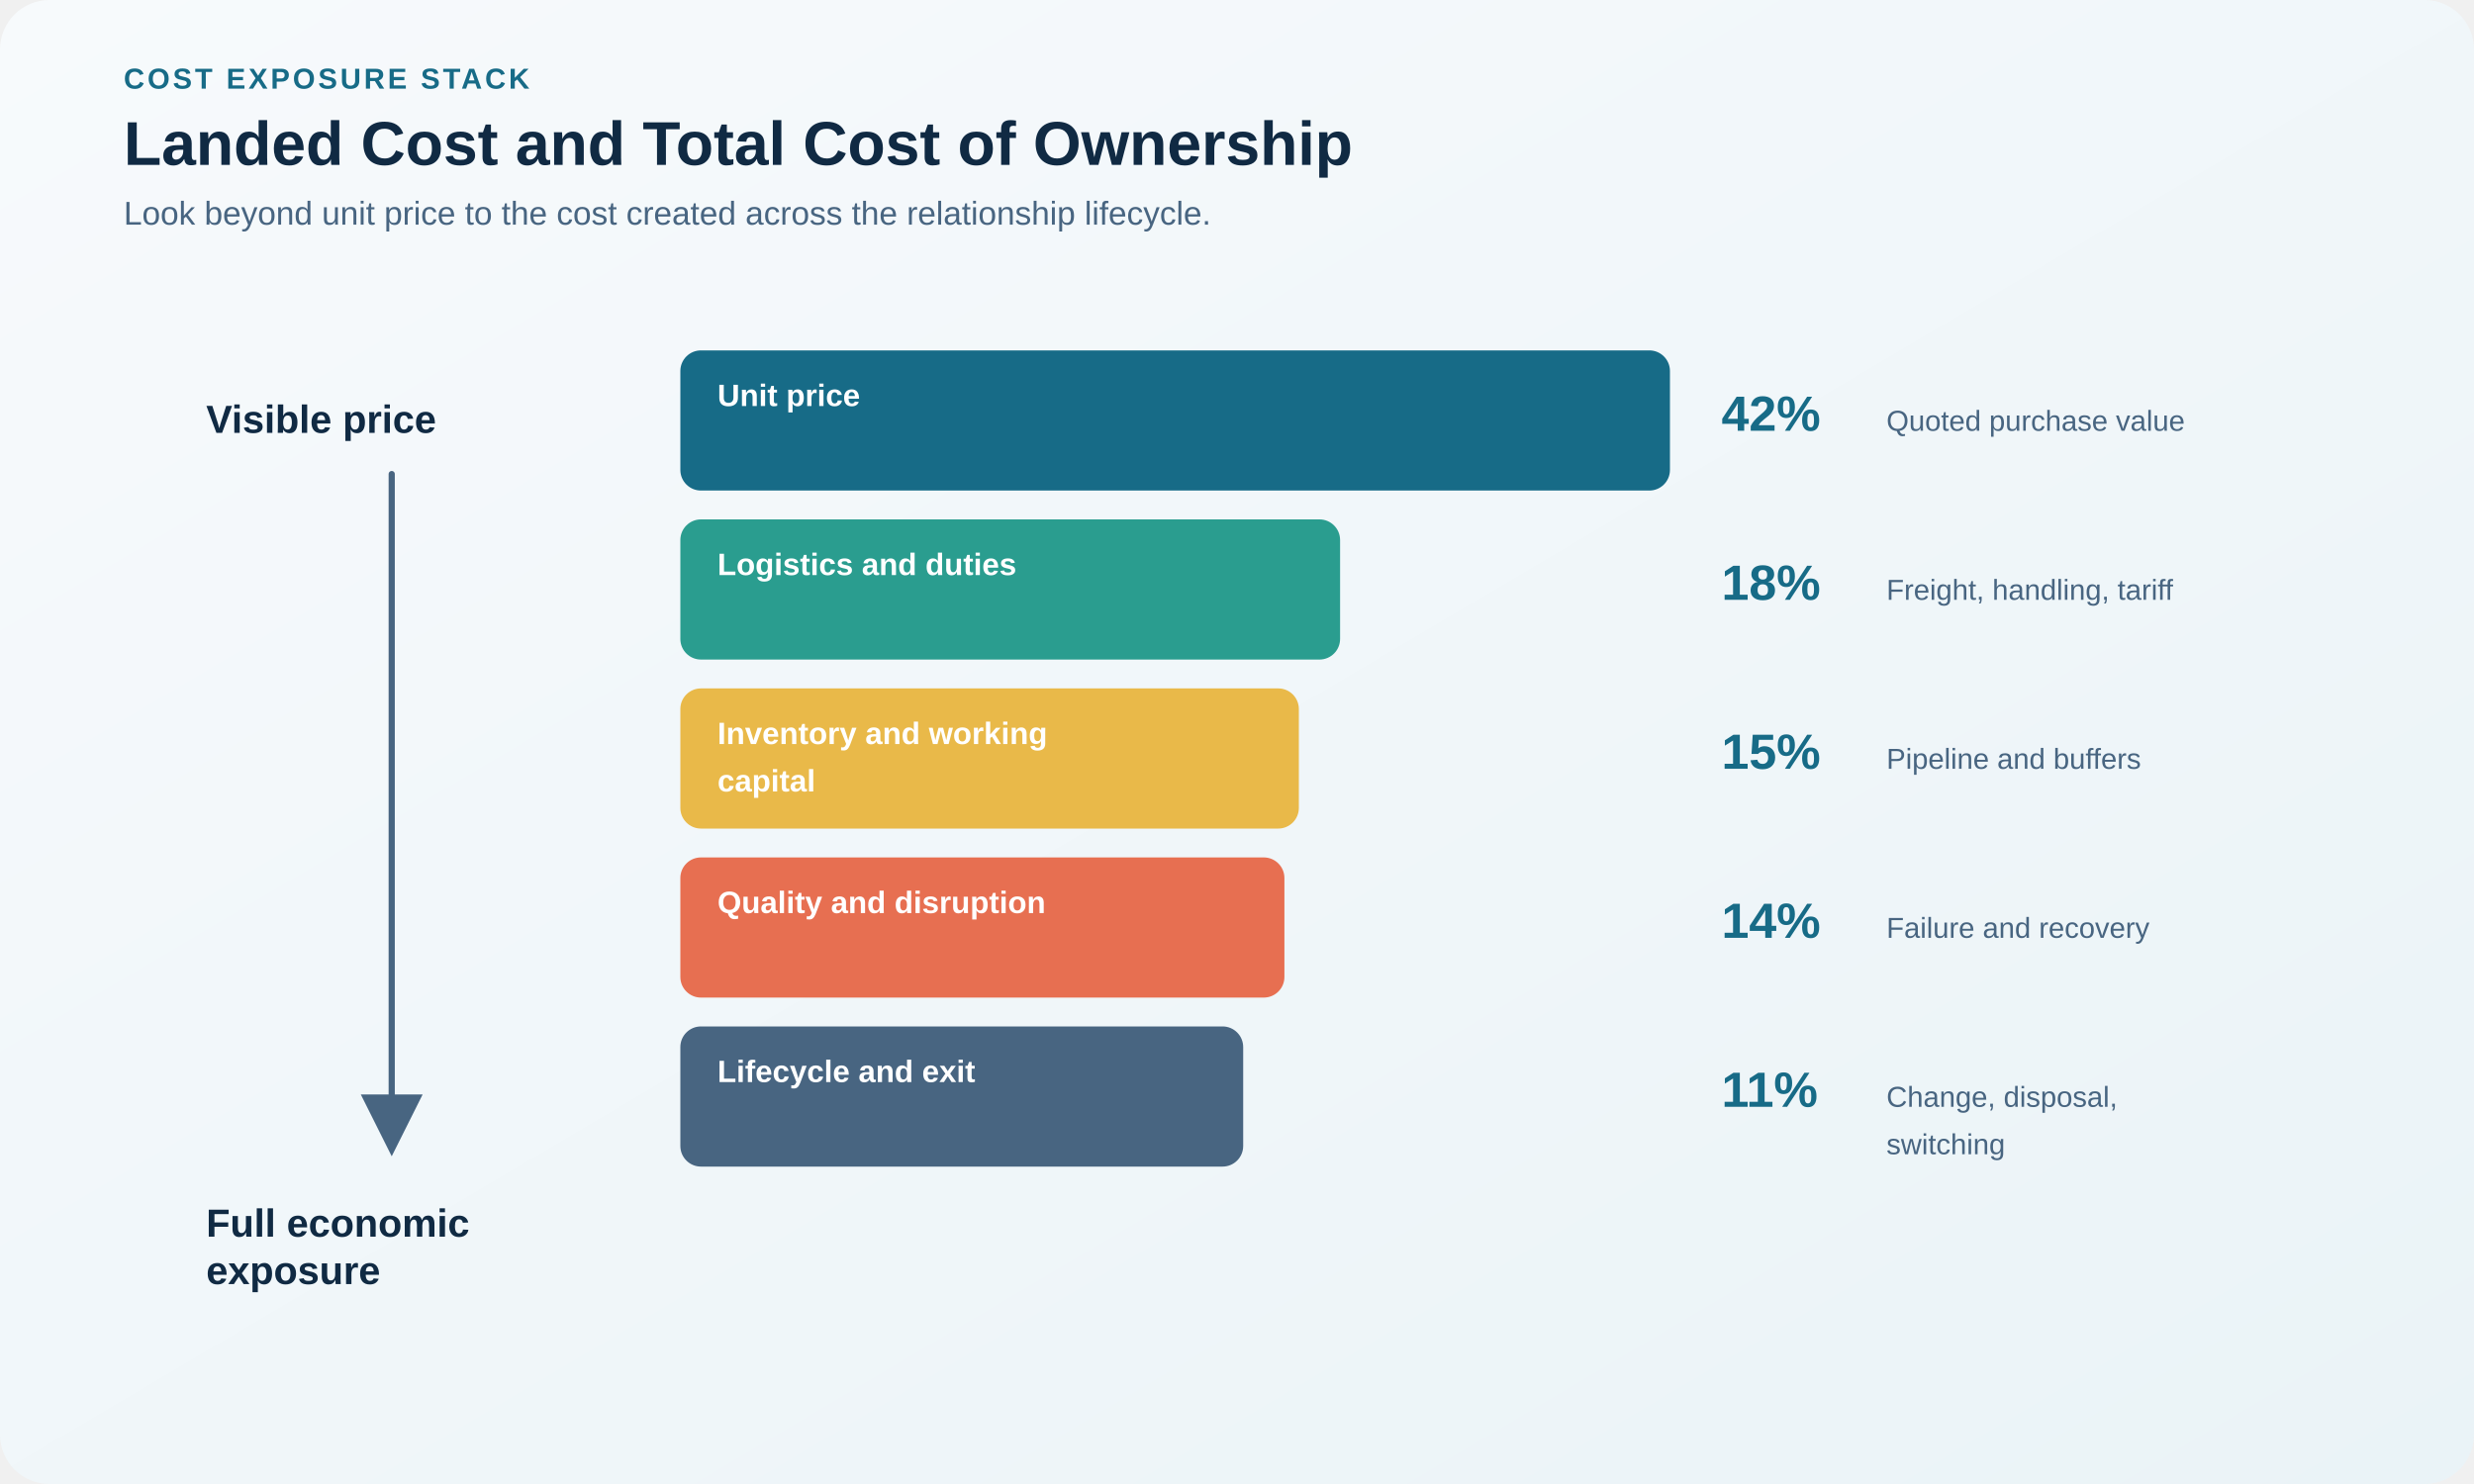
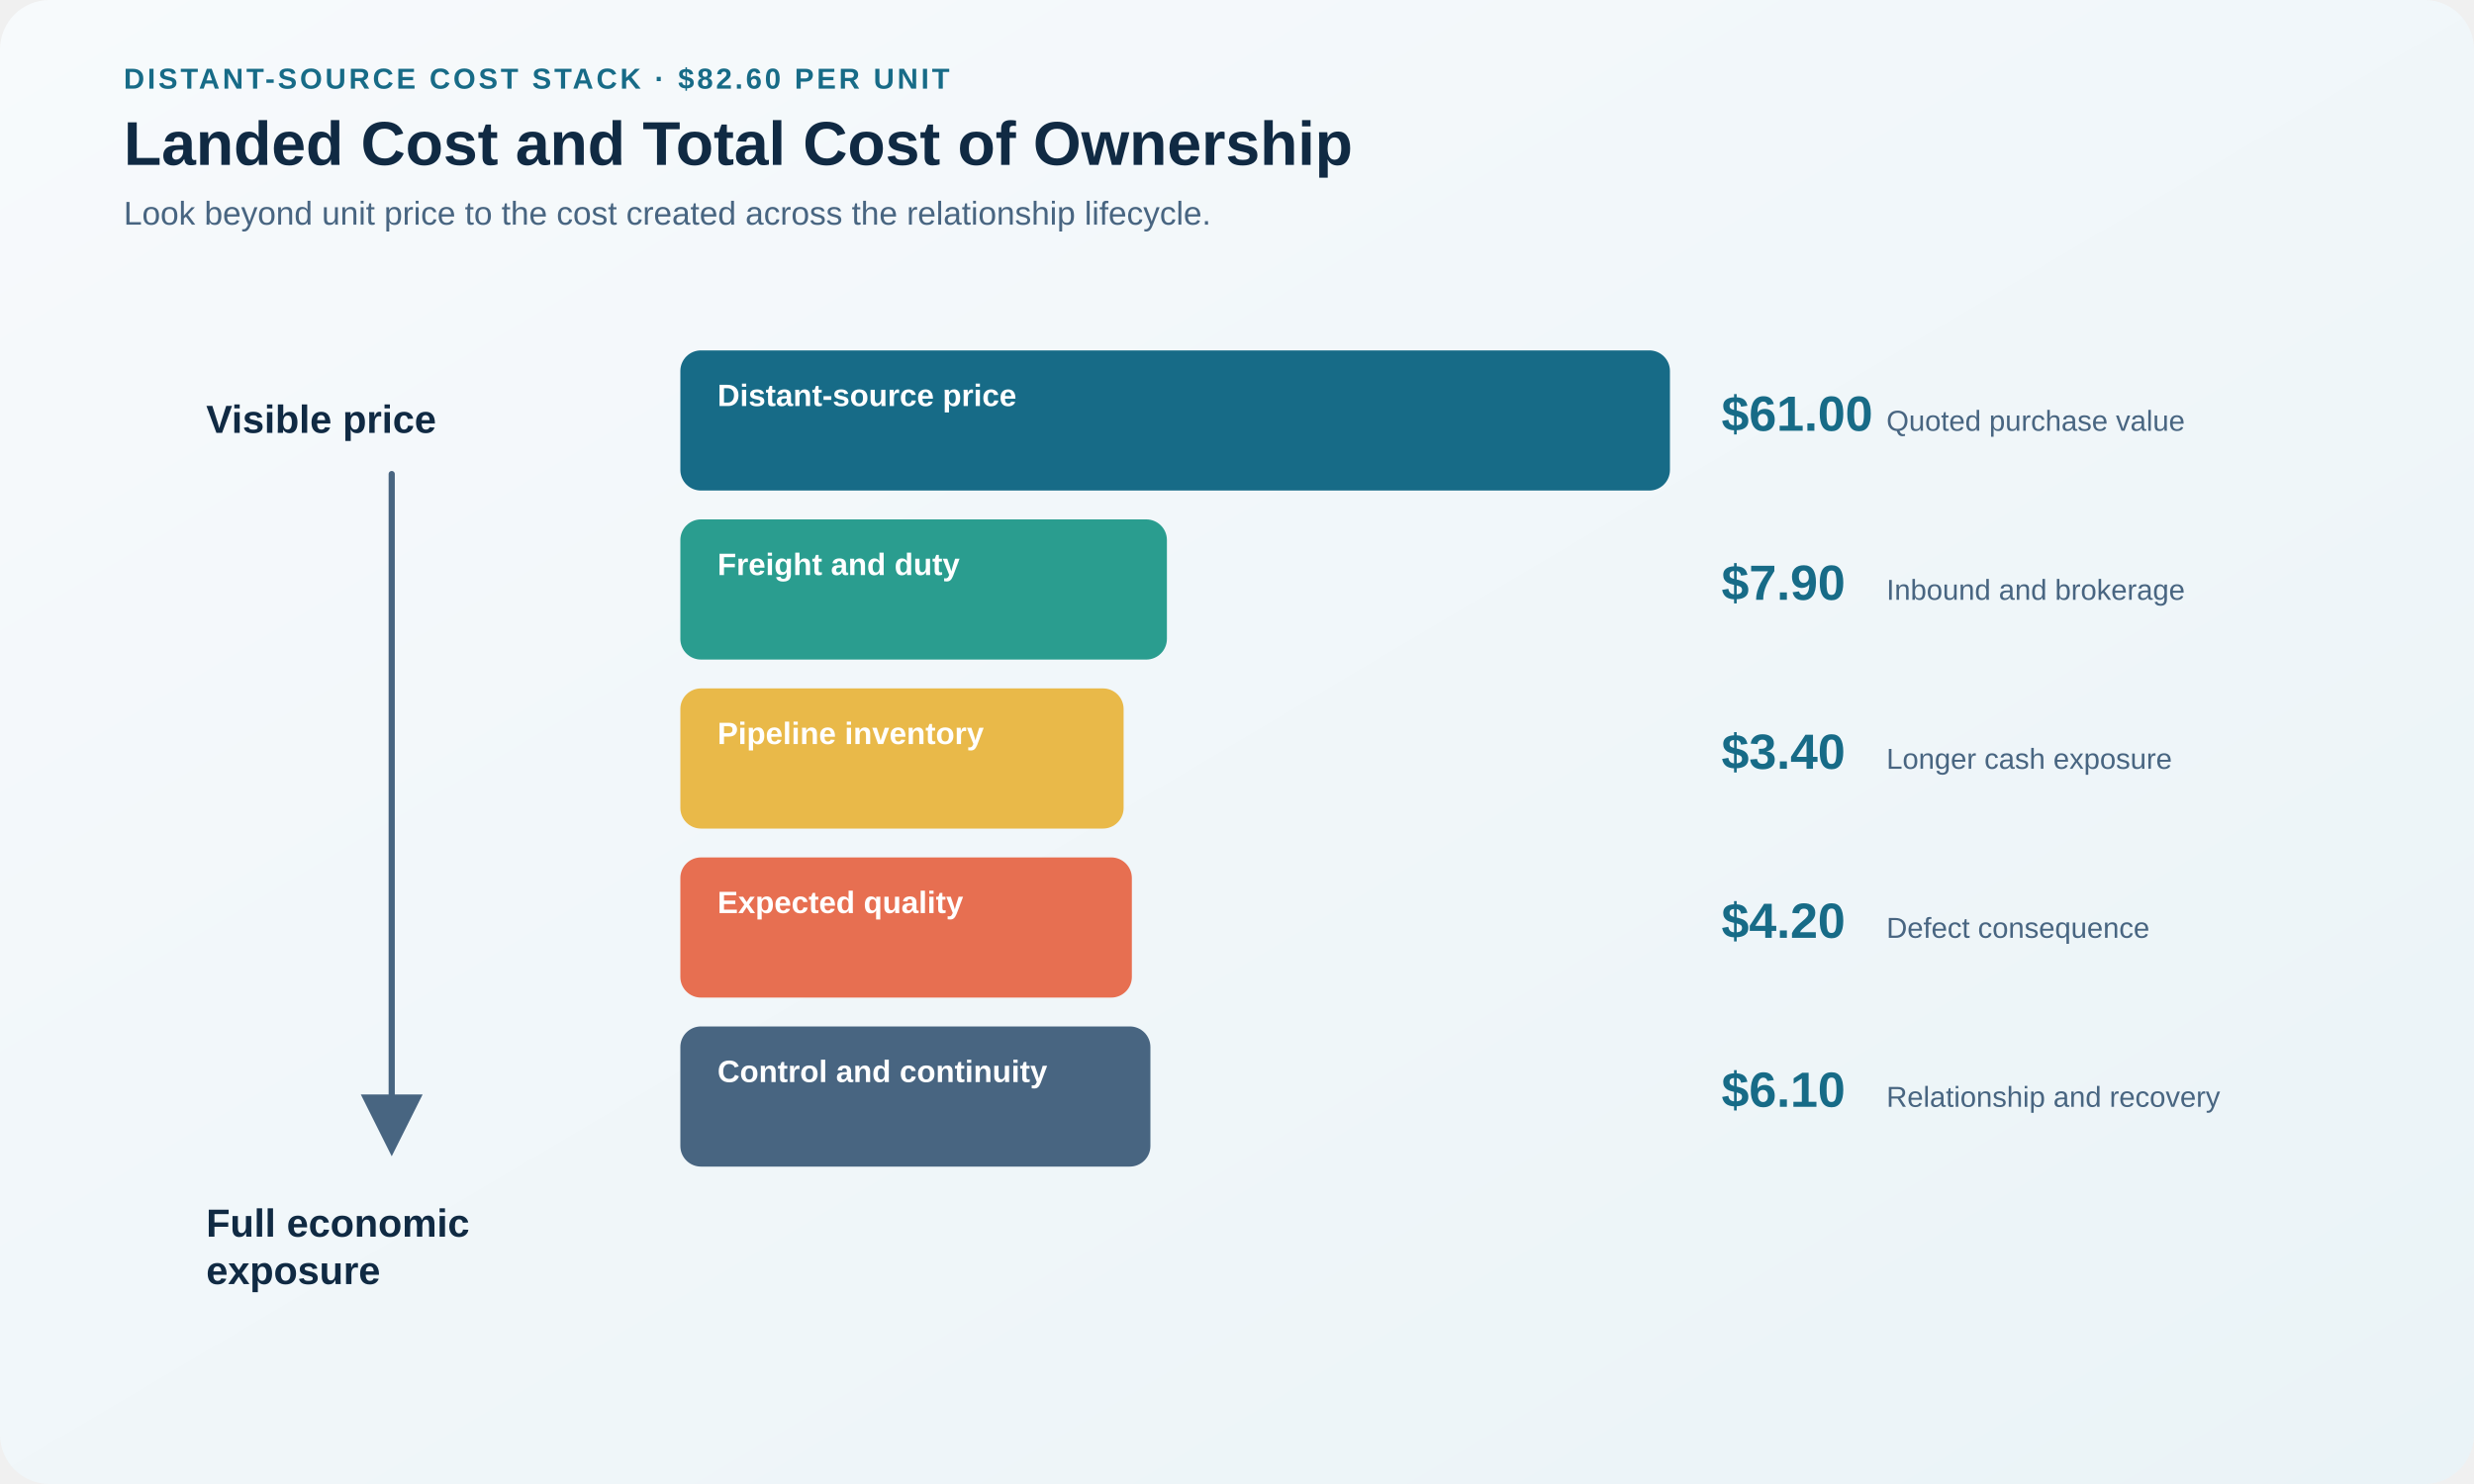
<svg xmlns="http://www.w3.org/2000/svg" width="1200" height="720" viewBox="0 0 1200 720" role="img" aria-labelledby="title desc">
  <defs>
    <linearGradient id="bg" x1="0" x2="1" y1="0" y2="1">
      <stop offset="0" stop-color="#f7fafc" />
      <stop offset="1" stop-color="#eaf3f7" />
    </linearGradient>
    <marker id="arrow" markerWidth="10" markerHeight="10" refX="8" refY="5" orient="auto">
      <path d="M0 0 L10 5 L0 10 Z" fill="#486581" />
    </marker>
  </defs>
  <style>text{font-family:Arial,Helvetica,sans-serif}.title{font-size:30px;font-weight:700;fill:#102a43}.eyebrow{font-size:14px;font-weight:700;letter-spacing:1.4px;fill:#176b87}.subtitle{font-size:16px;fill:#486581}.label{font-size:19px;font-weight:700;fill:#102a43}.barlabel{font-size:15px;font-weight:700;fill:#fff}.body{font-size:16px;fill:#243b53}.small{font-size:14px;fill:#486581}.metric{font-size:24px;font-weight:700;fill:#176b87}.white{fill:#fff}.line{fill:none;stroke:#587d96;stroke-width:3;stroke-linecap:round;stroke-linejoin:round}.arrow{fill:none;stroke:#486581;stroke-width:3;stroke-linecap:round;marker-end:url(#arrow)}</style>
  <rect width="1200" height="720" rx="24" fill="url(#bg)" />
  <text x="60" y="43" class="eyebrow" text-anchor="start">
-     <tspan x="60" y="43">COST EXPOSURE STACK</tspan>
+     <tspan x="60" y="43">DISTANT-SOURCE COST STACK · $82.60 PER UNIT</tspan>
  </text>
  <text x="60" y="80" class="title" text-anchor="start">
    <tspan x="60" y="80">Landed Cost and Total Cost of Ownership</tspan>
  </text>
  <text x="60" y="109" class="subtitle" text-anchor="start">
    <tspan x="60" y="109">Look beyond unit price to the cost created across the relationship lifecycle.</tspan>
  </text>
  <rect x="330" y="170" width="480" height="68" rx="10" fill="#176b87" />
  <text x="348" y="197" class="barlabel" text-anchor="start">
-     <tspan x="348" y="197">Unit price</tspan>
+     <tspan x="348" y="197">Distant-source price</tspan>
  </text>
  <text x="835" y="209" class="metric" text-anchor="start">
-     <tspan x="835" y="209">42%</tspan>
+     <tspan x="835" y="209">$61.00</tspan>
  </text>
  <text x="915" y="209" class="small" text-anchor="start">
    <tspan x="915" y="209">Quoted purchase value</tspan>
  </text>
-   <rect x="330" y="252" width="320" height="68" rx="10" fill="#2a9d8f" />
+   <rect x="330" y="252" width="236" height="68" rx="10" fill="#2a9d8f" />
  <text x="348" y="279" class="barlabel" text-anchor="start">
-     <tspan x="348" y="279">Logistics and duties</tspan>
+     <tspan x="348" y="279">Freight and duty</tspan>
  </text>
  <text x="835" y="291" class="metric" text-anchor="start">
-     <tspan x="835" y="291">18%</tspan>
+     <tspan x="835" y="291">$7.90</tspan>
  </text>
  <text x="915" y="291" class="small" text-anchor="start">
-     <tspan x="915" y="291">Freight, handling, tariff</tspan>
+     <tspan x="915" y="291">Inbound and brokerage</tspan>
  </text>
-   <rect x="330" y="334" width="300" height="68" rx="10" fill="#e9b949" />
+   <rect x="330" y="334" width="215" height="68" rx="10" fill="#e9b949" />
  <text x="348" y="361" class="barlabel" text-anchor="start">
-     <tspan x="348" y="361">Inventory and working</tspan>
-     <tspan x="348" y="384">capital</tspan>
+     <tspan x="348" y="361">Pipeline inventory</tspan>
  </text>
  <text x="835" y="373" class="metric" text-anchor="start">
-     <tspan x="835" y="373">15%</tspan>
+     <tspan x="835" y="373">$3.40</tspan>
  </text>
  <text x="915" y="373" class="small" text-anchor="start">
-     <tspan x="915" y="373">Pipeline and buffers</tspan>
+     <tspan x="915" y="373">Longer cash exposure</tspan>
  </text>
-   <rect x="330" y="416" width="293" height="68" rx="10" fill="#e76f51" />
+   <rect x="330" y="416" width="219" height="68" rx="10" fill="#e76f51" />
  <text x="348" y="443" class="barlabel" text-anchor="start">
-     <tspan x="348" y="443">Quality and disruption</tspan>
+     <tspan x="348" y="443">Expected quality</tspan>
  </text>
  <text x="835" y="455" class="metric" text-anchor="start">
-     <tspan x="835" y="455">14%</tspan>
+     <tspan x="835" y="455">$4.20</tspan>
  </text>
  <text x="915" y="455" class="small" text-anchor="start">
-     <tspan x="915" y="455">Failure and recovery</tspan>
+     <tspan x="915" y="455">Defect consequence</tspan>
  </text>
-   <rect x="330" y="498" width="273" height="68" rx="10" fill="#486581" />
+   <rect x="330" y="498" width="228" height="68" rx="10" fill="#486581" />
  <text x="348" y="525" class="barlabel" text-anchor="start">
-     <tspan x="348" y="525">Lifecycle and exit</tspan>
+     <tspan x="348" y="525">Control and continuity</tspan>
  </text>
  <text x="835" y="537" class="metric" text-anchor="start">
-     <tspan x="835" y="537">11%</tspan>
+     <tspan x="835" y="537">$6.10</tspan>
  </text>
  <text x="915" y="537" class="small" text-anchor="start">
-     <tspan x="915" y="537">Change, disposal,</tspan>
-     <tspan x="915" y="560">switching</tspan>
+     <tspan x="915" y="537">Relationship and recovery</tspan>
  </text>
  <text x="100" y="210" class="label" text-anchor="start">
    <tspan x="100" y="210">Visible price</tspan>
  </text>
  <path d="M190 230 V555" class="arrow" />
  <text x="100" y="600" class="label" text-anchor="start">
    <tspan x="100" y="600">Full economic</tspan>
    <tspan x="100" y="623">exposure</tspan>
  </text>
</svg>
